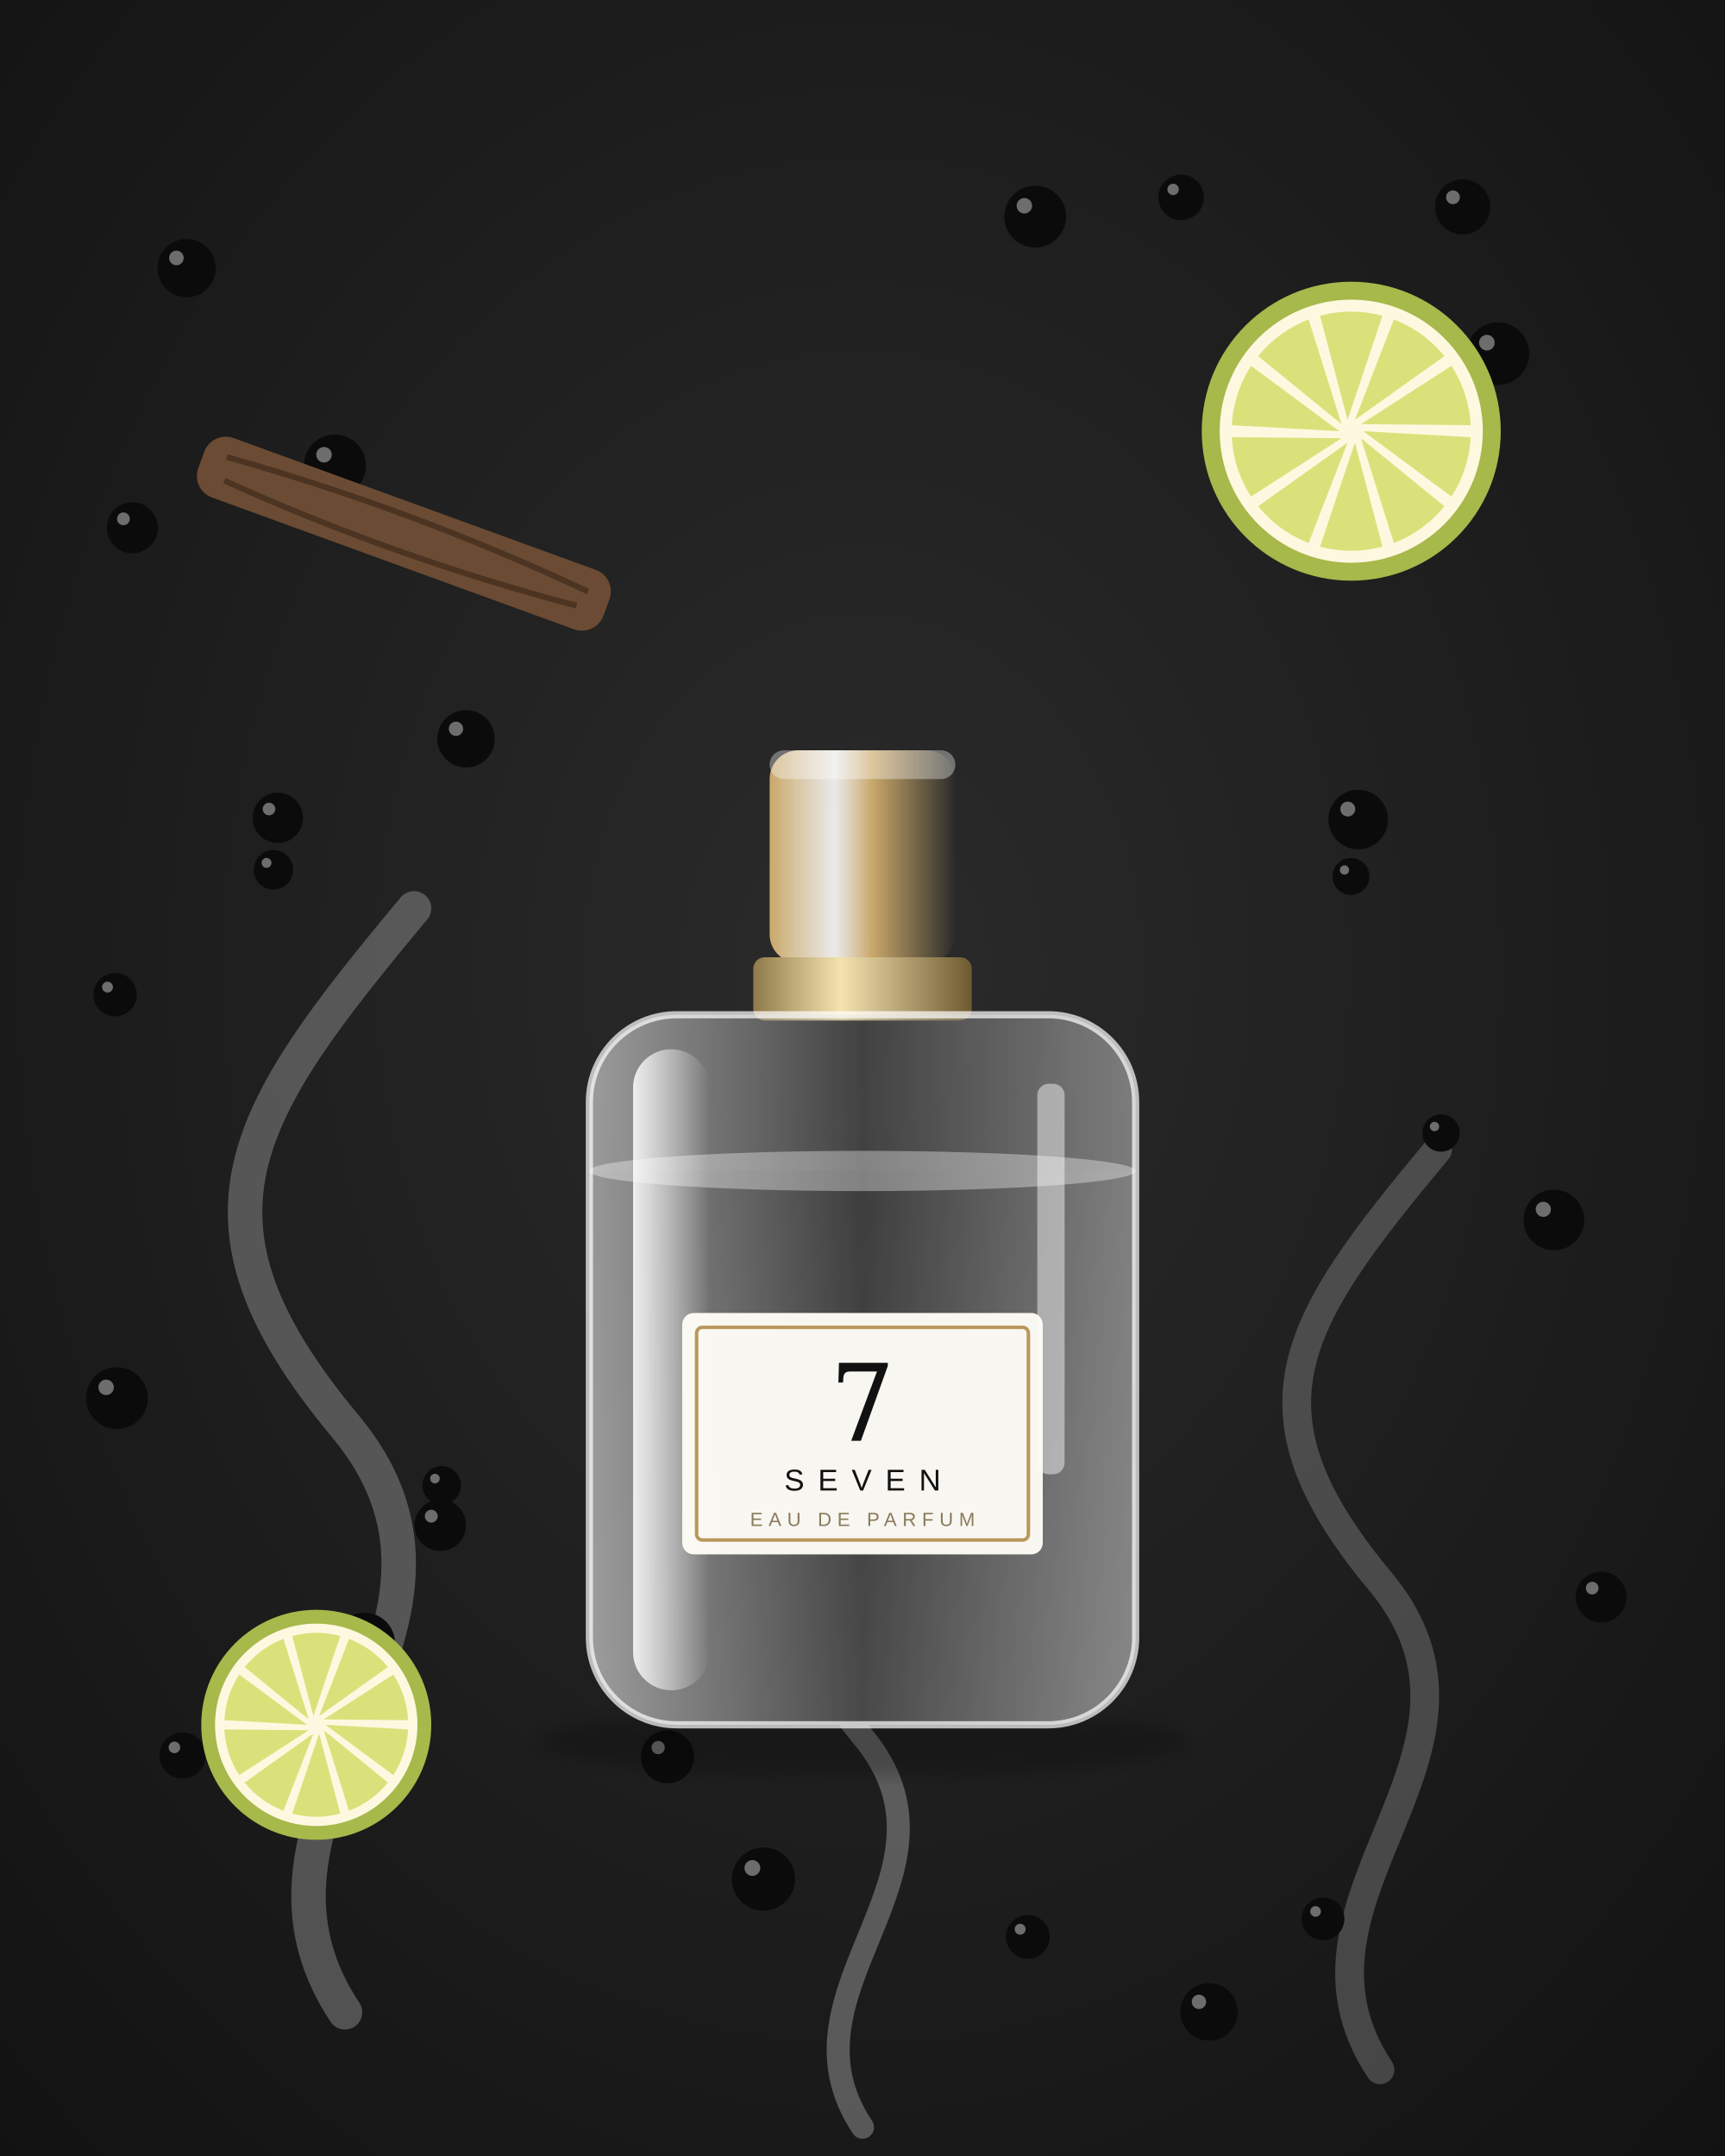
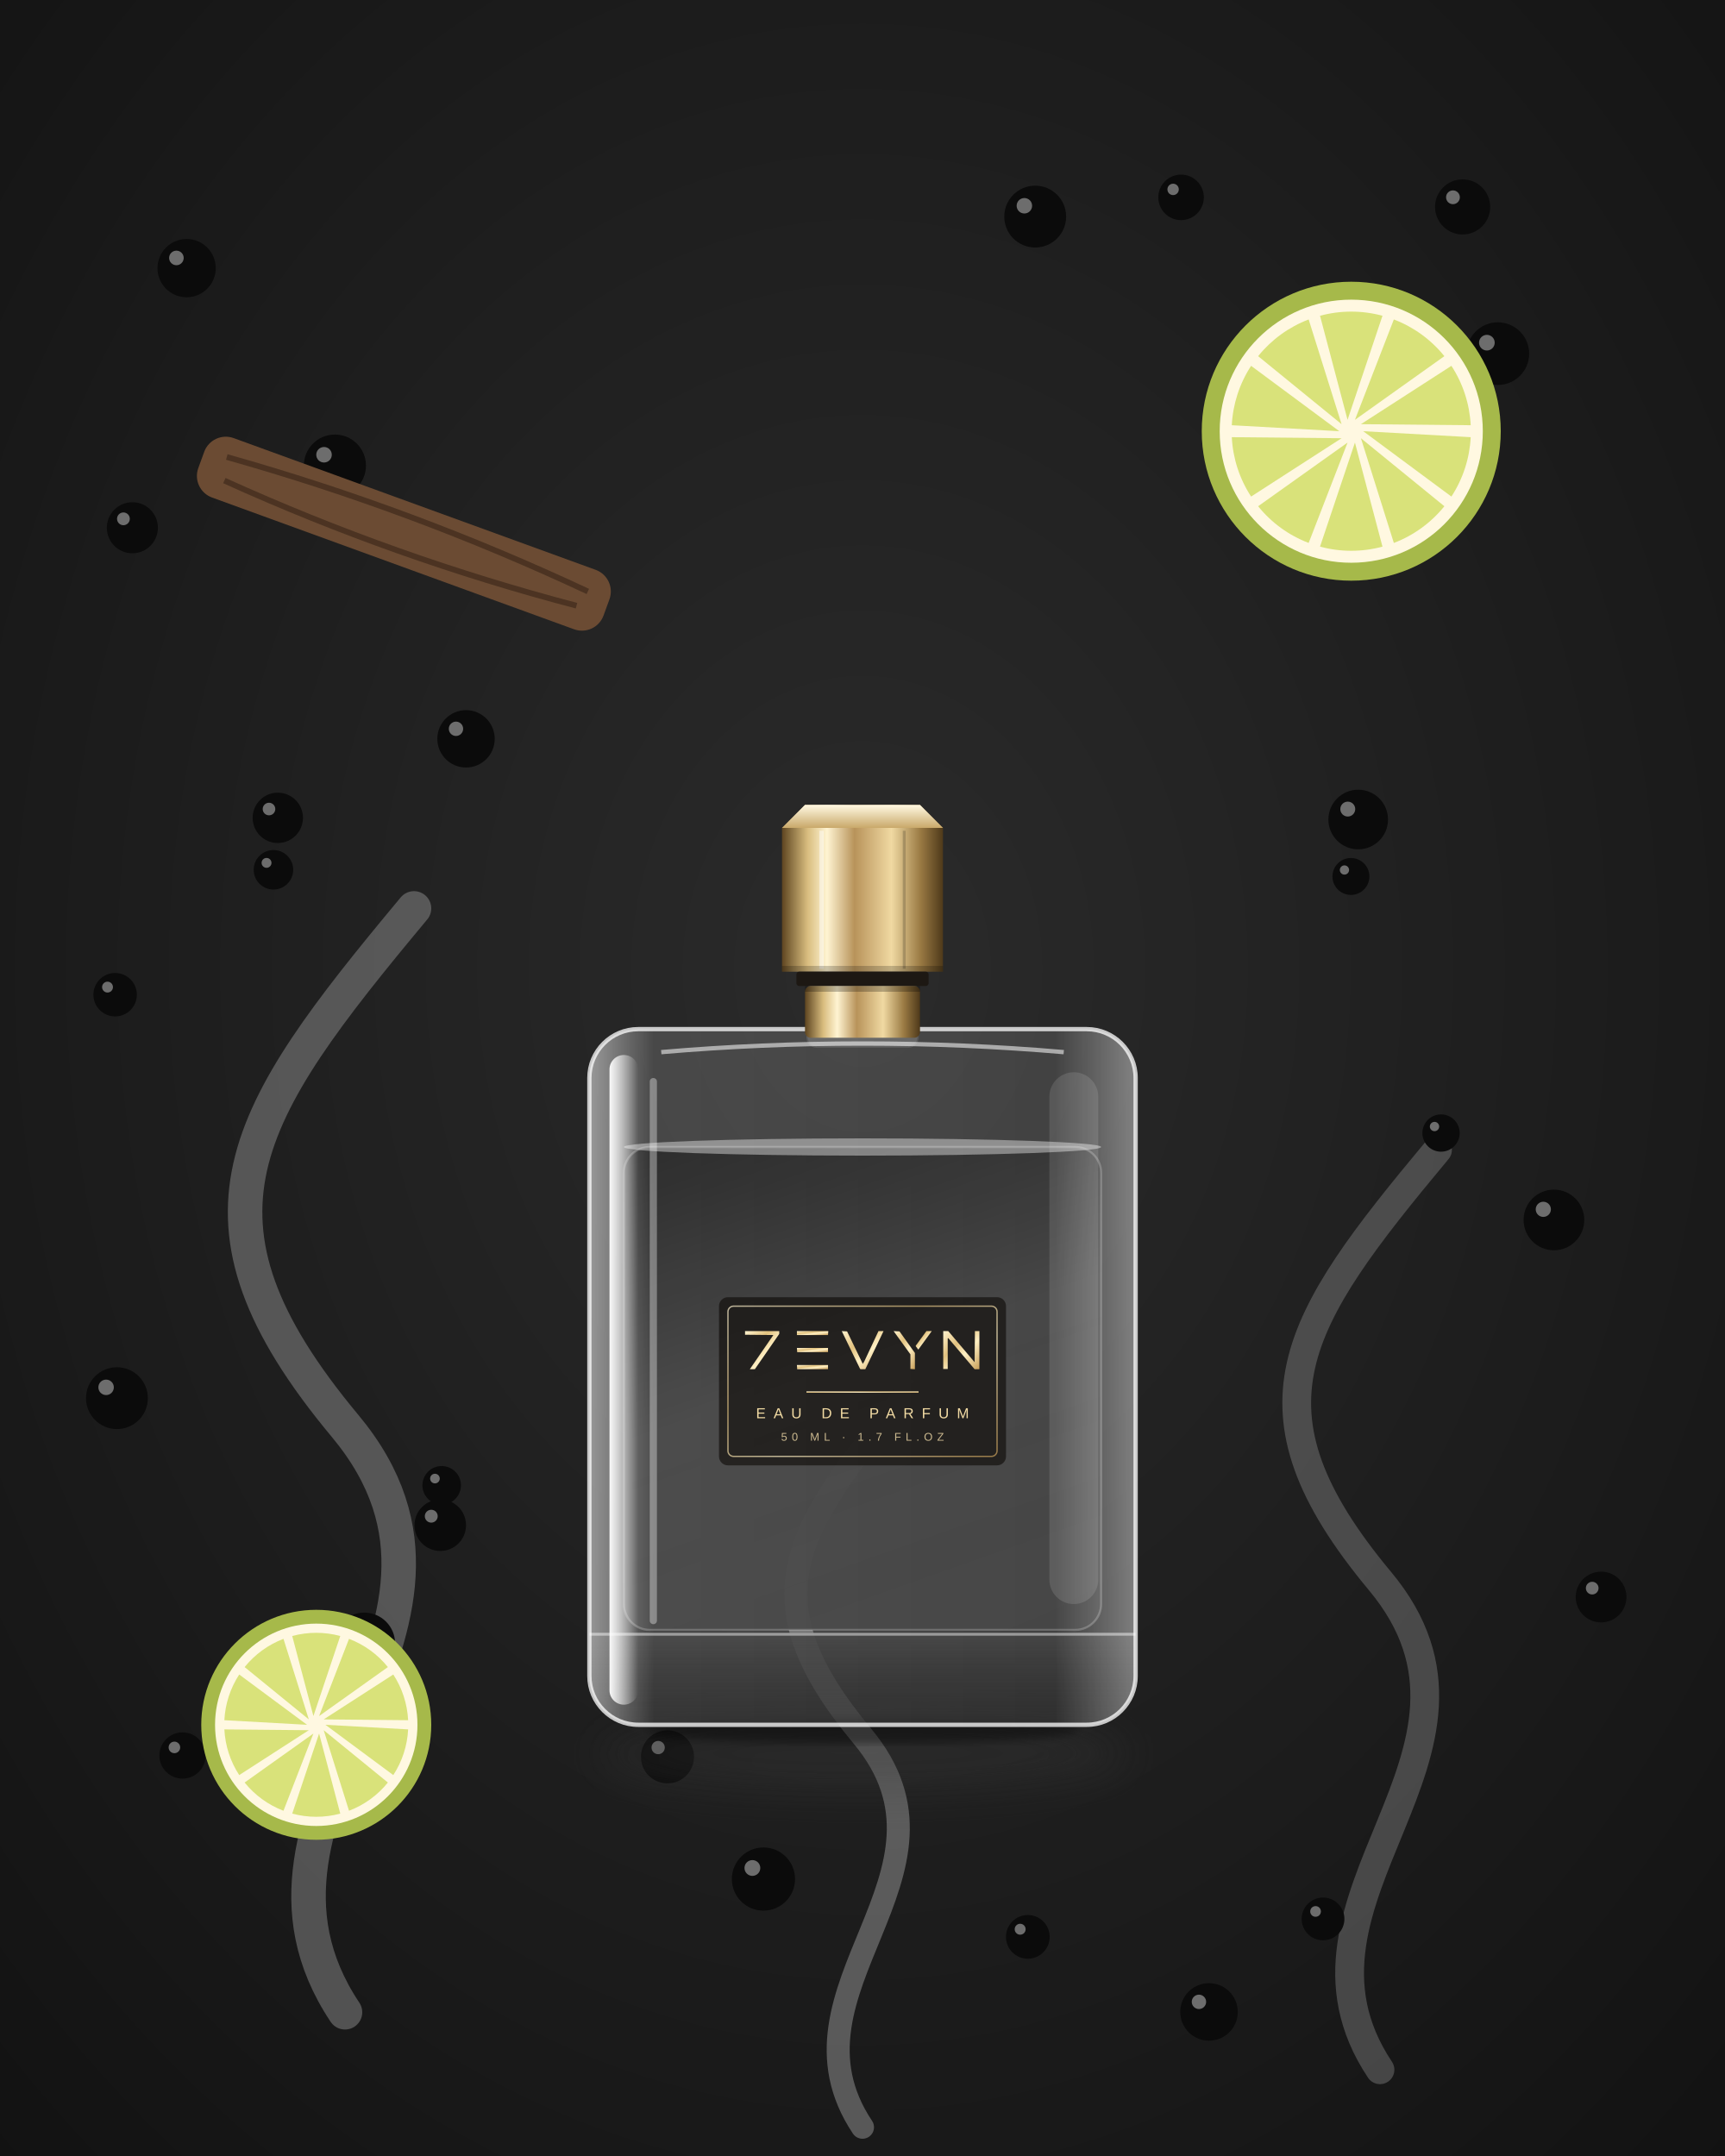
<svg xmlns="http://www.w3.org/2000/svg" viewBox="0 0 600 750">
  <defs>
    <radialGradient id="bg" cx="50%" cy="45%" r="75%">
      <stop offset="0" stop-color="#2b2b2b" />
      <stop offset="1" stop-color="#121212" />
    </radialGradient>
-     <linearGradient id="glass" x1="0" y1="0" x2="1" y2="0">
-       <stop offset="0" stop-color="#fff" stop-opacity="0.55" />
-       <stop offset="0.5" stop-color="#fff" stop-opacity="0.12" />
-       <stop offset="1" stop-color="#fff" stop-opacity="0.4" />
-     </linearGradient>
-     <linearGradient id="liquid" x1="0" y1="0" x2="1" y2="1">
+     <linearGradient id="fl-liquid" x1="0" y1="0" x2="0.35" y2="1">
      <stop offset="0" stop-color="#1a1a1a" />
-       <stop offset="1" stop-color="#3d3d3d" />
-     </linearGradient>
-     <linearGradient id="cap" x1="0" y1="0" x2="1" y2="0">
-       <stop offset="0" stop-color="#c9a86a" />
-       <stop offset="0.35" stop-color="#ffffff" stop-opacity="0.9" />
-       <stop offset="0.55" stop-color="#c9a86a" />
-       <stop offset="1" stop-color="#2a2a2a" />
-     </linearGradient>
-     <linearGradient id="collar" x1="0" y1="0" x2="1" y2="0">
-       <stop offset="0" stop-color="#8f7a4a" />
-       <stop offset="0.4" stop-color="#f4e3b0" />
-       <stop offset="1" stop-color="#6e5a30" />
+       <stop offset="0.55" stop-color="#3d3d3d" />
+       <stop offset="1" stop-color="#3d3d3d" stop-opacity="0.95" />
+     </linearGradient>
+     <linearGradient id="fl-base" x1="0" y1="0" x2="0" y2="1">
+       <stop offset="0" stop-color="#3d3d3d" stop-opacity="0.95" />
+       <stop offset="1" stop-color="#1a1a1a" stop-opacity="0.6" />
+     </linearGradient>
+     <linearGradient id="fl-glass" x1="0" y1="0" x2="1" y2="0">
+       <stop offset="0" stop-color="#fff" stop-opacity="0.5" />
+       <stop offset="0.12" stop-color="#fff" stop-opacity="0.08" />
+       <stop offset="0.85" stop-color="#fff" stop-opacity="0.05" />
+       <stop offset="1" stop-color="#fff" stop-opacity="0.38" />
+     </linearGradient>
+     <linearGradient id="fl-shine" x1="0" y1="0" x2="1" y2="0">
+       <stop offset="0" stop-color="#fff" stop-opacity="0.95" />
+       <stop offset="1" stop-color="#fff" stop-opacity="0" />
+     </linearGradient>
+     <linearGradient id="fl-foil" x1="0" y1="0" x2="1" y2="1">
+       <stop offset="0" stop-color="#fff3cf" />
+       <stop offset="0.35" stop-color="#e2c27f" />
+       <stop offset="0.6" stop-color="#fff0c4" />
+       <stop offset="1" stop-color="#c9a05a" />
+     </linearGradient>
+     <linearGradient id="cap-gold" x1="0" y1="0" x2="1" y2="0">
+       <stop offset="0" stop-color="#5e4520" />
+       <stop offset="0.16" stop-color="#d9bd7f" />
+       <stop offset="0.28" stop-color="#fff4d2" />
+       <stop offset="0.45" stop-color="#b8935a" />
+       <stop offset="0.68" stop-color="#f0d9a2" />
+       <stop offset="0.86" stop-color="#9a7a43" />
+       <stop offset="1" stop-color="#4e391a" />
+     </linearGradient>
+     <linearGradient id="cap-top" x1="0" y1="0" x2="0" y2="1">
+       <stop offset="0" stop-color="#fff8e2" />
+       <stop offset="1" stop-color="#c9a86a" />
    </linearGradient>
    <linearGradient id="shine" x1="0" y1="0" x2="1" y2="0">
      <stop offset="0" stop-color="#fff" stop-opacity="0.85" />
      <stop offset="1" stop-color="#fff" stop-opacity="0" />
    </linearGradient>
    <linearGradient id="fade" x1="0" y1="0" x2="0" y2="1">
      <stop offset="0" stop-color="#fff" stop-opacity="0.35" />
      <stop offset="1" stop-color="#fff" stop-opacity="0" />
    </linearGradient>
+     <clipPath id="fl-body">
+       <rect x="10" y="36" width="380" height="484" rx="34" />
+     </clipPath>
    <filter id="soft">
      <feGaussianBlur stdDeviation="3" />
    </filter>
    <filter id="blur18">
      <feGaussianBlur stdDeviation="18" />
+     </filter>
+     <filter id="fl-blur" x="-30%" y="-200%" width="160%" height="500%">
+       <feGaussianBlur stdDeviation="14" />
    </filter>
  </defs>
  <rect width="600" height="750" fill="url(#bg)" />
  <path d="M 120 700 C 72 628, 180 568, 120 496 S 84 388, 144 316" stroke="#bdbdbd" stroke-width="12" stroke-linecap="round" fill="none" opacity="0.35" />
  <path d="M 480 720 C 440 660, 530 610, 480 550 S 450 460, 500 400" stroke="#9e9e9e" stroke-width="10" stroke-linecap="round" fill="none" opacity="0.35" />
  <path d="M 300 740 C 268 692, 340 652, 300 604 S 276 532, 316 484" stroke="#cfcfcf" stroke-width="8" stroke-linecap="round" fill="none" opacity="0.35" />
  <circle cx="40.045" cy="346.026" r="7.558" fill="#0b0b0b" />
  <circle cx="37.399" cy="343.381" r="1.89" fill="#fff" opacity="0.4" />
  <circle cx="63.479" cy="610.681" r="8.043" fill="#0b0b0b" />
  <circle cx="60.664" cy="607.866" r="2.011" fill="#fff" opacity="0.4" />
  <circle cx="153.632" cy="516.691" r="6.703" fill="#0b0b0b" />
  <circle cx="151.286" cy="514.345" r="1.676" fill="#fff" opacity="0.4" />
  <circle cx="469.885" cy="304.892" r="6.423" fill="#0b0b0b" />
  <circle cx="467.637" cy="302.643" r="1.606" fill="#fff" opacity="0.4" />
  <circle cx="153.138" cy="530.569" r="8.962" fill="#0b0b0b" />
  <circle cx="150.001" cy="527.433" r="2.24" fill="#fff" opacity="0.4" />
  <circle cx="162.097" cy="257.015" r="9.981" fill="#0b0b0b" />
  <circle cx="158.603" cy="253.522" r="2.495" fill="#fff" opacity="0.4" />
  <circle cx="46.039" cy="183.589" r="8.88" fill="#0b0b0b" />
  <circle cx="42.931" cy="180.482" r="2.22" fill="#fff" opacity="0.4" />
  <circle cx="410.81" cy="68.659" r="7.921" fill="#0b0b0b" />
  <circle cx="408.038" cy="65.886" r="1.98" fill="#fff" opacity="0.4" />
  <circle cx="501.231" cy="394.15" r="6.485" fill="#0b0b0b" />
  <circle cx="498.962" cy="391.881" r="1.621" fill="#fff" opacity="0.4" />
  <circle cx="357.5" cy="673.776" r="7.603" fill="#0b0b0b" />
  <circle cx="354.839" cy="671.115" r="1.901" fill="#fff" opacity="0.4" />
  <circle cx="508.734" cy="71.984" r="9.587" fill="#0b0b0b" />
  <circle cx="505.378" cy="68.629" r="2.397" fill="#fff" opacity="0.4" />
  <circle cx="460.188" cy="667.529" r="7.435" fill="#0b0b0b" />
  <circle cx="457.586" cy="664.927" r="1.859" fill="#fff" opacity="0.4" />
  <circle cx="126.686" cy="571.709" r="10.74" fill="#0b0b0b" />
  <circle cx="122.927" cy="567.95" r="2.685" fill="#fff" opacity="0.4" />
  <circle cx="420.525" cy="699.878" r="10.003" fill="#0b0b0b" />
  <circle cx="417.024" cy="696.377" r="2.501" fill="#fff" opacity="0.4" />
  <circle cx="360.07" cy="75.344" r="10.76" fill="#0b0b0b" />
  <circle cx="356.304" cy="71.578" r="2.69" fill="#fff" opacity="0.4" />
  <circle cx="472.421" cy="285.082" r="10.371" fill="#0b0b0b" />
  <circle cx="468.791" cy="281.452" r="2.593" fill="#fff" opacity="0.4" />
  <circle cx="40.67" cy="486.373" r="10.756" fill="#0b0b0b" />
  <circle cx="36.906" cy="482.608" r="2.689" fill="#fff" opacity="0.4" />
  <circle cx="265.547" cy="653.657" r="10.99" fill="#0b0b0b" />
  <circle cx="261.7" cy="649.811" r="2.748" fill="#fff" opacity="0.4" />
  <circle cx="64.908" cy="93.275" r="10.136" fill="#0b0b0b" />
  <circle cx="61.36" cy="89.727" r="2.534" fill="#fff" opacity="0.4" />
  <circle cx="96.63" cy="284.499" r="8.755" fill="#0b0b0b" />
  <circle cx="93.566" cy="281.435" r="2.189" fill="#fff" opacity="0.4" />
  <circle cx="95.115" cy="302.572" r="6.873" fill="#0b0b0b" />
  <circle cx="92.71" cy="300.167" r="1.718" fill="#fff" opacity="0.4" />
  <circle cx="520.988" cy="123.021" r="10.898" fill="#0b0b0b" />
  <circle cx="517.174" cy="119.206" r="2.724" fill="#fff" opacity="0.4" />
  <circle cx="556.899" cy="555.548" r="8.826" fill="#0b0b0b" />
  <circle cx="553.81" cy="552.459" r="2.206" fill="#fff" opacity="0.4" />
  <circle cx="232.161" cy="611.147" r="9.23" fill="#0b0b0b" />
  <circle cx="228.93" cy="607.917" r="2.308" fill="#fff" opacity="0.4" />
  <circle cx="540.495" cy="424.378" r="10.552" fill="#0b0b0b" />
  <circle cx="536.802" cy="420.685" r="2.638" fill="#fff" opacity="0.4" />
  <circle cx="116.487" cy="161.975" r="10.808" fill="#0b0b0b" />
  <circle cx="112.705" cy="158.192" r="2.702" fill="#fff" opacity="0.4" />
  <g transform="translate(470 150)">
    <circle r="52" fill="#a6b94a" />
    <circle r="45.76" fill="#fff8e1" />
    <path d="M 4.16 0 L 41.548 2.079 A 41.6 41.6 0 0 1 34.835 22.739 Z" fill="#d9e27a" />
    <path d="M 3.366 2.445 L 32.391 26.103 A 41.6 41.6 0 0 1 14.816 38.872 Z" fill="#d9e27a" />
    <path d="M 1.286 3.956 L 10.862 40.157 A 41.6 41.6 0 0 1 -10.862 40.157 Z" fill="#d9e27a" />
    <path d="M -1.286 3.956 L -14.816 38.872 A 41.6 41.6 0 0 1 -32.391 26.103 Z" fill="#d9e27a" />
    <path d="M -3.366 2.445 L -34.835 22.739 A 41.6 41.6 0 0 1 -41.548 2.079 Z" fill="#d9e27a" />
    <path d="M -4.16 5.094530684452989e-16 L -41.548 -2.079 A 41.6 41.6 0 0 1 -34.835 -22.739 Z" fill="#d9e27a" />
    <path d="M -3.366 -2.445 L -32.391 -26.103 A 41.6 41.6 0 0 1 -14.816 -38.872 Z" fill="#d9e27a" />
    <path d="M -1.286 -3.956 L -10.862 -40.157 A 41.6 41.6 0 0 1 10.862 -40.157 Z" fill="#d9e27a" />
    <path d="M 1.286 -3.956 L 14.816 -38.872 A 41.6 41.6 0 0 1 32.391 -26.103 Z" fill="#d9e27a" />
    <path d="M 3.366 -2.445 L 34.835 -22.739 A 41.6 41.6 0 0 1 41.548 -2.079 Z" fill="#d9e27a" />
  </g>
  <g transform="translate(110 600)">
    <circle r="40" fill="#a6b94a" />
    <circle r="35.2" fill="#fff8e1" />
    <path d="M 3.2 0 L 31.96 1.599 A 32 32 0 0 1 26.796 17.492 Z" fill="#d9e27a" />
    <path d="M 2.589 1.881 L 24.916 20.08 A 32 32 0 0 1 11.397 29.902 Z" fill="#d9e27a" />
    <path d="M 0.989 3.043 L 8.355 30.89 A 32 32 0 0 1 -8.355 30.89 Z" fill="#d9e27a" />
    <path d="M -0.989 3.043 L -11.397 29.902 A 32 32 0 0 1 -24.916 20.08 Z" fill="#d9e27a" />
    <path d="M -2.589 1.881 L -26.796 17.492 A 32 32 0 0 1 -31.96 1.599 Z" fill="#d9e27a" />
    <path d="M -3.2 3.9188697572715305e-16 L -31.96 -1.599 A 32 32 0 0 1 -26.796 -17.492 Z" fill="#d9e27a" />
    <path d="M -2.589 -1.881 L -24.916 -20.08 A 32 32 0 0 1 -11.397 -29.902 Z" fill="#d9e27a" />
    <path d="M -0.989 -3.043 L -8.355 -30.89 A 32 32 0 0 1 8.355 -30.89 Z" fill="#d9e27a" />
    <path d="M 0.989 -3.043 L 11.397 -29.902 A 32 32 0 0 1 24.916 -20.08 Z" fill="#d9e27a" />
    <path d="M 2.589 -1.881 L 26.796 -17.492 A 32 32 0 0 1 31.96 -1.599 Z" fill="#d9e27a" />
  </g>
  <g transform="translate(70 160) rotate(20)">
    <rect x="0" y="-11" width="150" height="22" rx="8" fill="#6b4b33" />
    <path d="M8 -4 Q 75 -9 142 -3 M10 4 Q 75 9 140 3" stroke="#3e2a1b" stroke-width="2" fill="none" opacity="0.7" />
  </g>
-   <ellipse cx="300" cy="606" rx="114" ry="12" fill="#000" opacity="0.22" filter="url(#soft)" />
-   <rect x="267.7" y="261" width="64.6" height="74" rx="10" fill="url(#cap)" />
-   <rect x="267.7" y="261" width="64.6" height="10" rx="5" fill="#fff" opacity="0.35" />
-   <rect x="262" y="333" width="76" height="22" rx="4" fill="url(#collar)" />
-   <rect x="205" y="353" width="190" height="247" rx="30.4" fill="url(#liquid)" opacity="0.18" />
-   <clipPath id="body">
-     <rect x="205" y="353" width="190" height="247" rx="30.4" />
-   </clipPath>
-   <g clip-path="url(#body)">
-     <rect x="205" y="407.34" width="190" height="247" fill="url(#liquid)" />
-     <ellipse cx="300" cy="407.34" rx="95" ry="7" fill="#fff" opacity="0.35" />
-     <rect x="205" y="353" width="190" height="247" fill="url(#glass)" />
-     <rect x="220.2" y="365" width="26.6" height="223" rx="13.3" fill="url(#shine)" />
-     <rect x="360.8" y="377" width="9.5" height="135.85" rx="4" fill="#fff" opacity="0.45" />
-   </g>
-   <rect x="205" y="353" width="190" height="247" rx="30.4" fill="none" stroke="#fff" stroke-opacity="0.7" stroke-width="2.5" />
-   <rect x="237.3" y="456.74" width="125.4" height="83.98" rx="4" fill="#fffdf8" opacity="0.96" />
-   <rect x="242.3" y="461.74" width="115.4" height="73.98" rx="2" fill="none" stroke="#b8975a" stroke-width="1.2" />
-   <text x="300" y="501.2" font-family="Georgia, serif" font-size="38" text-anchor="middle" fill="#111">7</text>
-   <text x="300" y="518.49" font-family="Arial, sans-serif" font-size="10.45" letter-spacing="4.75" text-anchor="middle" fill="#111">SEVEN</text>
-   <text x="300" y="530.84" font-family="Arial, sans-serif" font-size="6.65" letter-spacing="2" text-anchor="middle" fill="#8a7a5a">EAU DE PARFUM</text>
+   <g transform="translate(200.00 340.00) scale(0.5)">
+     <ellipse cx="200" cy="540" rx="185" ry="26" fill="url(#fl-liquid)" opacity="0.35" filter="url(#fl-blur)" />
+     <ellipse cx="200" cy="524" rx="150" ry="9" fill="#000" opacity="0.35" filter="url(#soft)" />
+     <rect x="162" y="4" width="76" height="44" rx="6" fill="#fff" opacity="0.18" stroke="#fff" stroke-opacity="0.6" stroke-width="2" />
+     <rect x="10" y="36" width="380" height="484" rx="34" fill="#fff" opacity="0.08" />
+     <g clip-path="url(#fl-body)">
+       <rect x="34" y="118" width="332" height="336" rx="18" fill="url(#fl-liquid)" />
+       <ellipse cx="200" cy="118" rx="166" ry="6" fill="#fff" opacity="0.4" />
+       <rect x="10" y="456" width="380" height="64" fill="url(#fl-base)" />
+       <rect x="10" y="456" width="380" height="2" fill="#fff" opacity="0.45" />
+       <rect x="10" y="36" width="380" height="484" fill="url(#fl-glass)" />
+       <rect x="24" y="54" width="20" height="452" rx="10" fill="url(#fl-shine)" />
+       <rect x="52" y="70" width="5" height="380" rx="2.5" fill="#fff" opacity="0.35" />
+       <rect x="330" y="66" width="34" height="370" rx="17" fill="#fff" opacity="0.12" />
+       <path d="M60 52 Q200 40 340 52" stroke="#fff" stroke-opacity="0.55" stroke-width="3" fill="none" />
+     </g>
+     <rect x="10" y="36" width="380" height="484" rx="34" fill="none" stroke="#fff" stroke-opacity="0.75" stroke-width="3" />
+     <rect x="34" y="118" width="332" height="336" rx="18" fill="none" stroke="#fff" stroke-opacity="0.22" stroke-width="1.5" />
+     <g transform="translate(200 281) scale(0.78) translate(-200 -281)">
+       <rect x="72" y="206" width="256" height="150" rx="8" fill="#0d0a07" opacity="0.62" />
+       <rect x="80" y="214" width="240" height="134" rx="5" fill="none" stroke="url(#fl-foil)" stroke-opacity="0.7" stroke-width="1.2" />
+       <g transform="translate(95 236) scale(0.25)" fill="url(#fl-foil)">
+         <path d="M 123 1 L 1 1 L 1 14 L 102 15 L 18 137 L 36 137 L 123 11 Z" />
+         <path d="M 186 1 L 186 15 L 297 15 L 298 1 Z" />
+         <path d="M 186 61 L 187 76 L 297 76 L 297 61 Z" />
+         <path d="M 186 122 L 187 137 L 297 137 L 297 122 Z" />
+         <path d="M 346 1 L 411 135 L 413 137 L 430 137 L 495 1 L 477 1 L 426 110 L 421 118 L 365 2 Z" />
+         <path d="M 531 1 L 591 84 L 591 136 L 607 137 L 607 79 L 552 2 Z" />
+         <path d="M 667 1 L 648 1 L 610 53 L 610 55 L 619 67 Z" />
+         <path d="M 708 1 L 708 136 L 724 136 L 724 27 L 726 26 L 820 137 L 837 137 L 837 1 L 821 1 L 820 112 L 726 1 Z" />
+       </g>
+       <rect x="150" y="290" width="100" height="1.2" fill="url(#fl-foil)" />
+       <text x="200" y="314" text-anchor="middle" font-size="13" letter-spacing="7" fill="#f3dca4" font-family="Jost, Arial, sans-serif">EAU DE PARFUM</text>
+       <text x="200" y="334" text-anchor="middle" font-size="10" letter-spacing="4" fill="#e8d3a2" opacity="0.85" font-family="Jost, Arial, sans-serif">50 ML · 1.7 FL.OZ</text>
+     </g>
+     <g transform="translate(100 -126)">
+       <path d="M44 22 L60 6 H140 L156 22 V122 H44 Z" fill="url(#cap-gold)" />
+       <path d="M60 6 H140 L156 22 H44 Z" fill="url(#cap-top)" />
+       <rect x="70" y="24" width="3" height="96" fill="#fff" opacity="0.45" />
+       <rect x="128" y="24" width="2" height="96" fill="#000" opacity="0.18" />
+       <rect x="44" y="118" width="112" height="4" fill="#000" opacity="0.2" />
+       <rect x="54" y="122" width="92" height="10" rx="2" fill="#1d1813" />
+       <rect x="60" y="132" width="80" height="36" rx="4" fill="url(#cap-gold)" />
+       <rect x="60" y="132" width="80" height="4" fill="#000" opacity="0.25" />
+     </g>
+   </g>
</svg>
